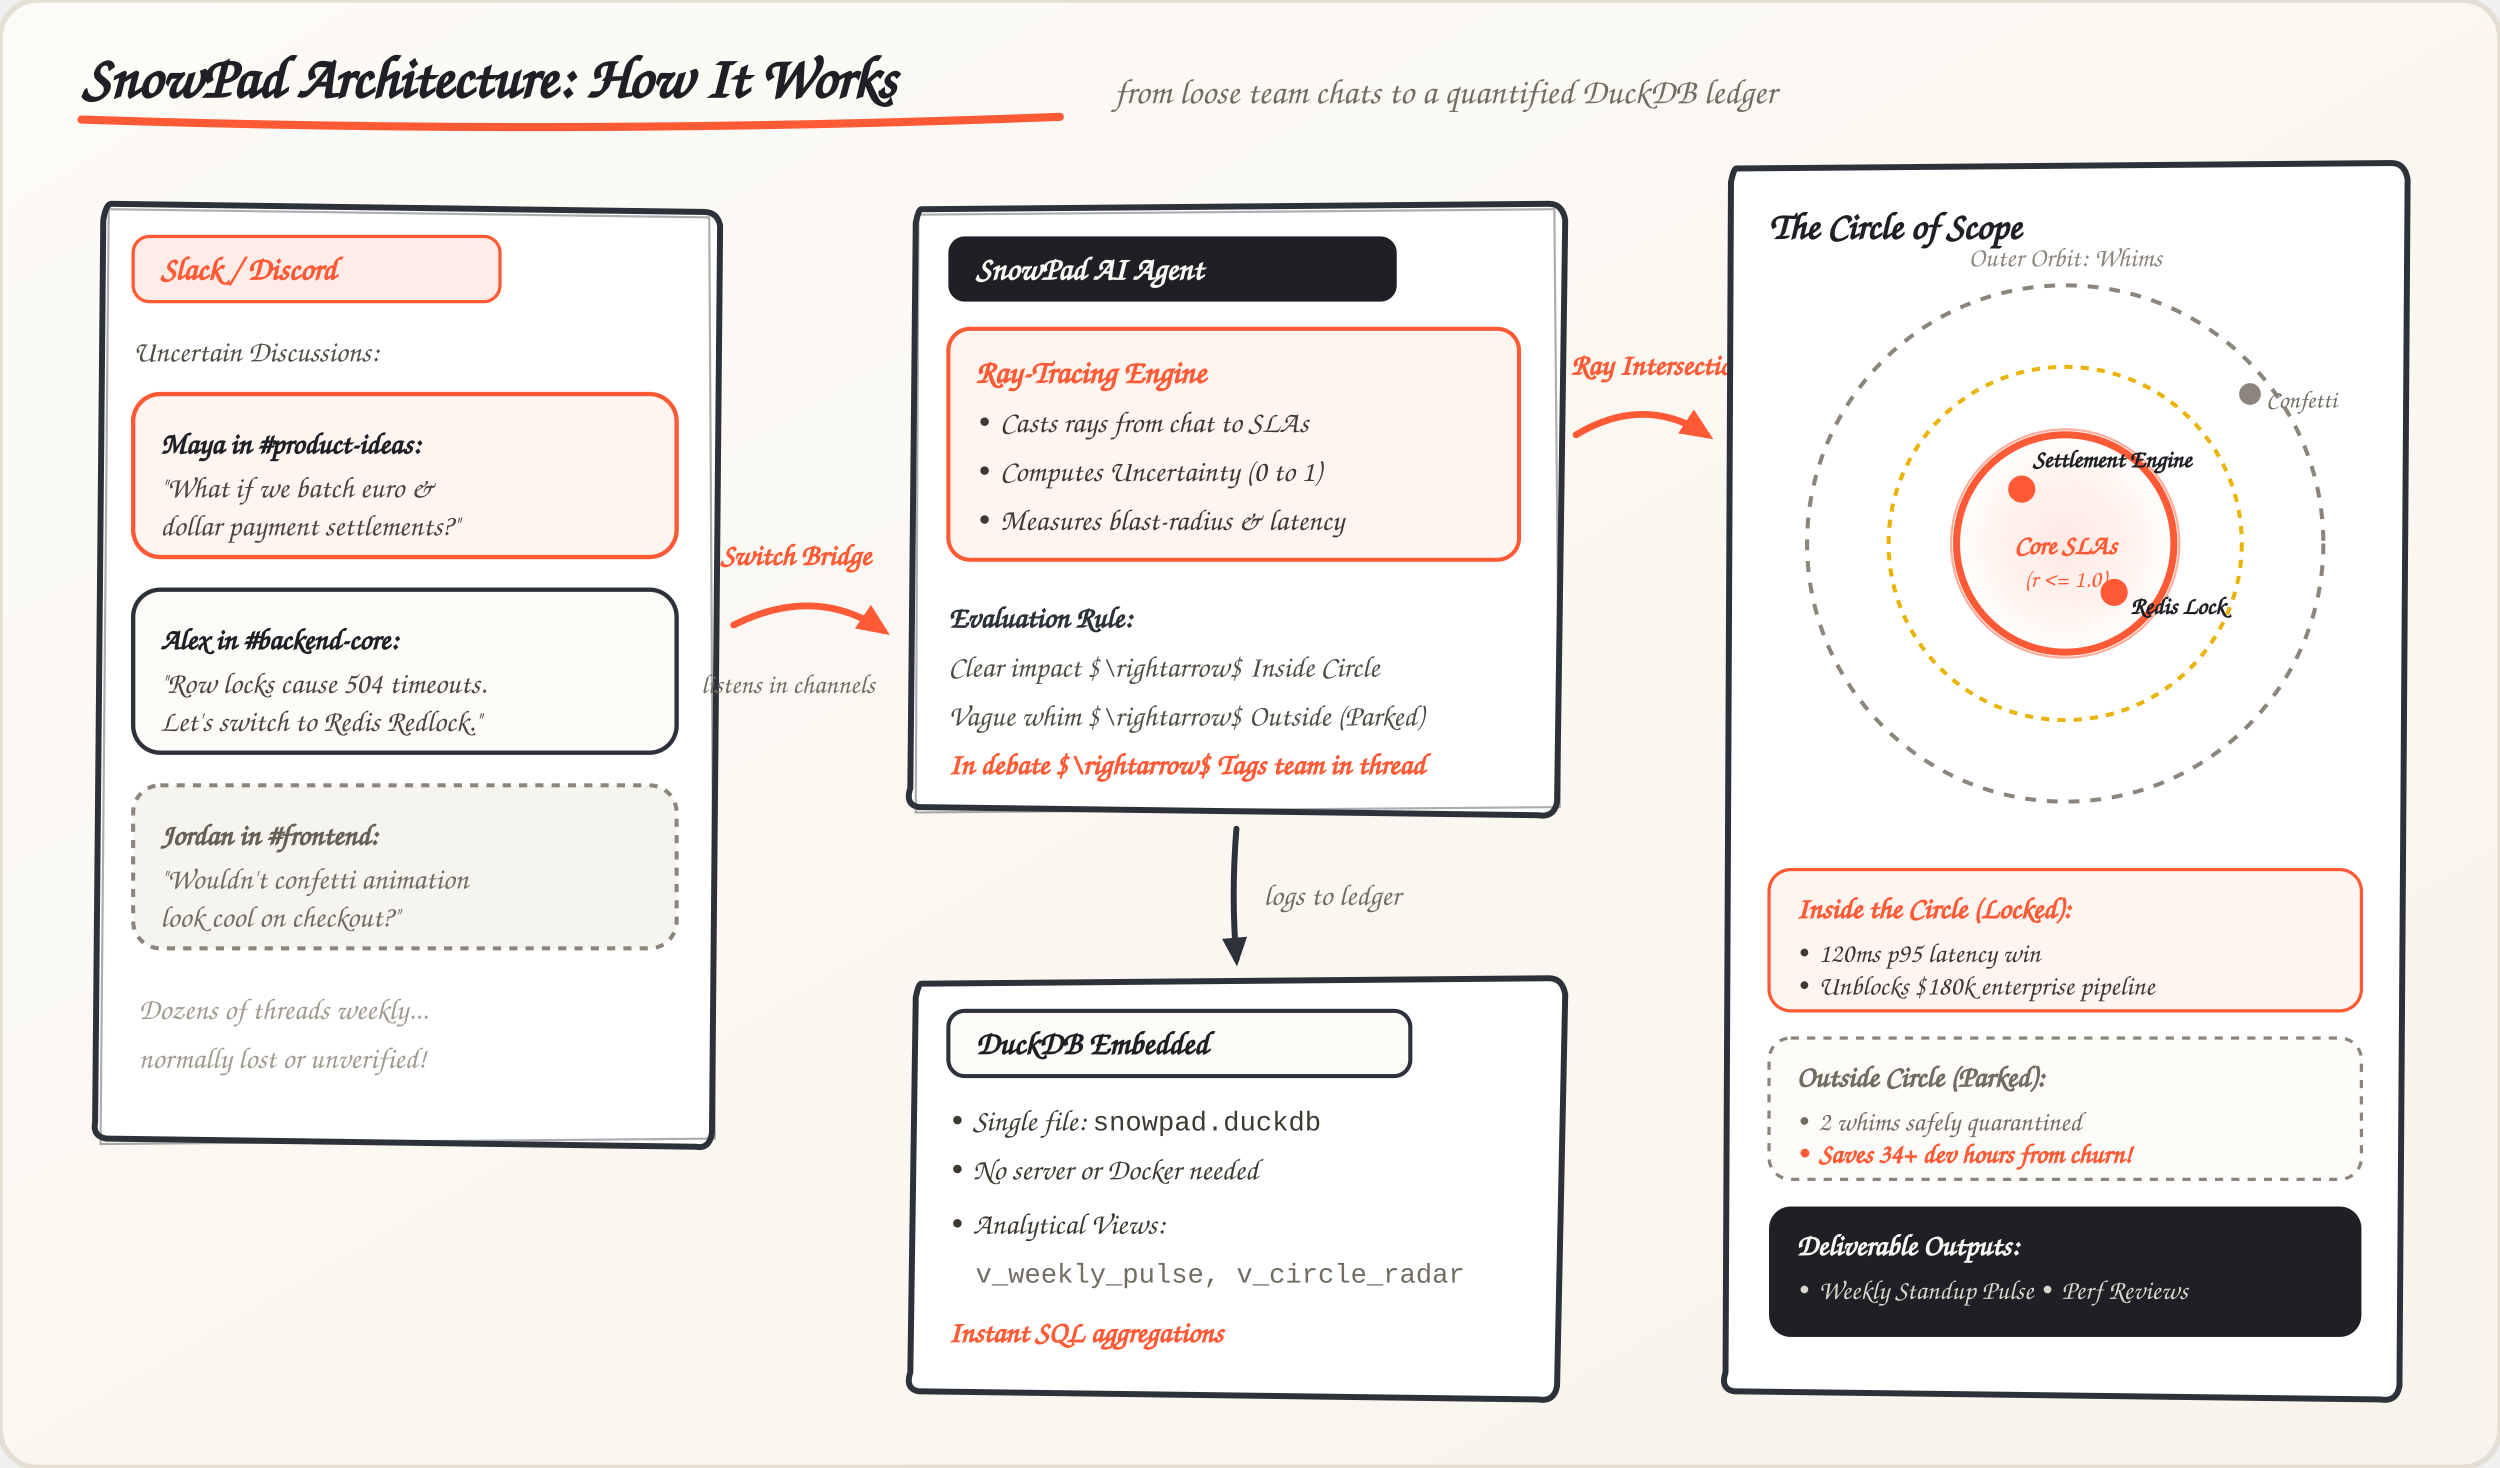
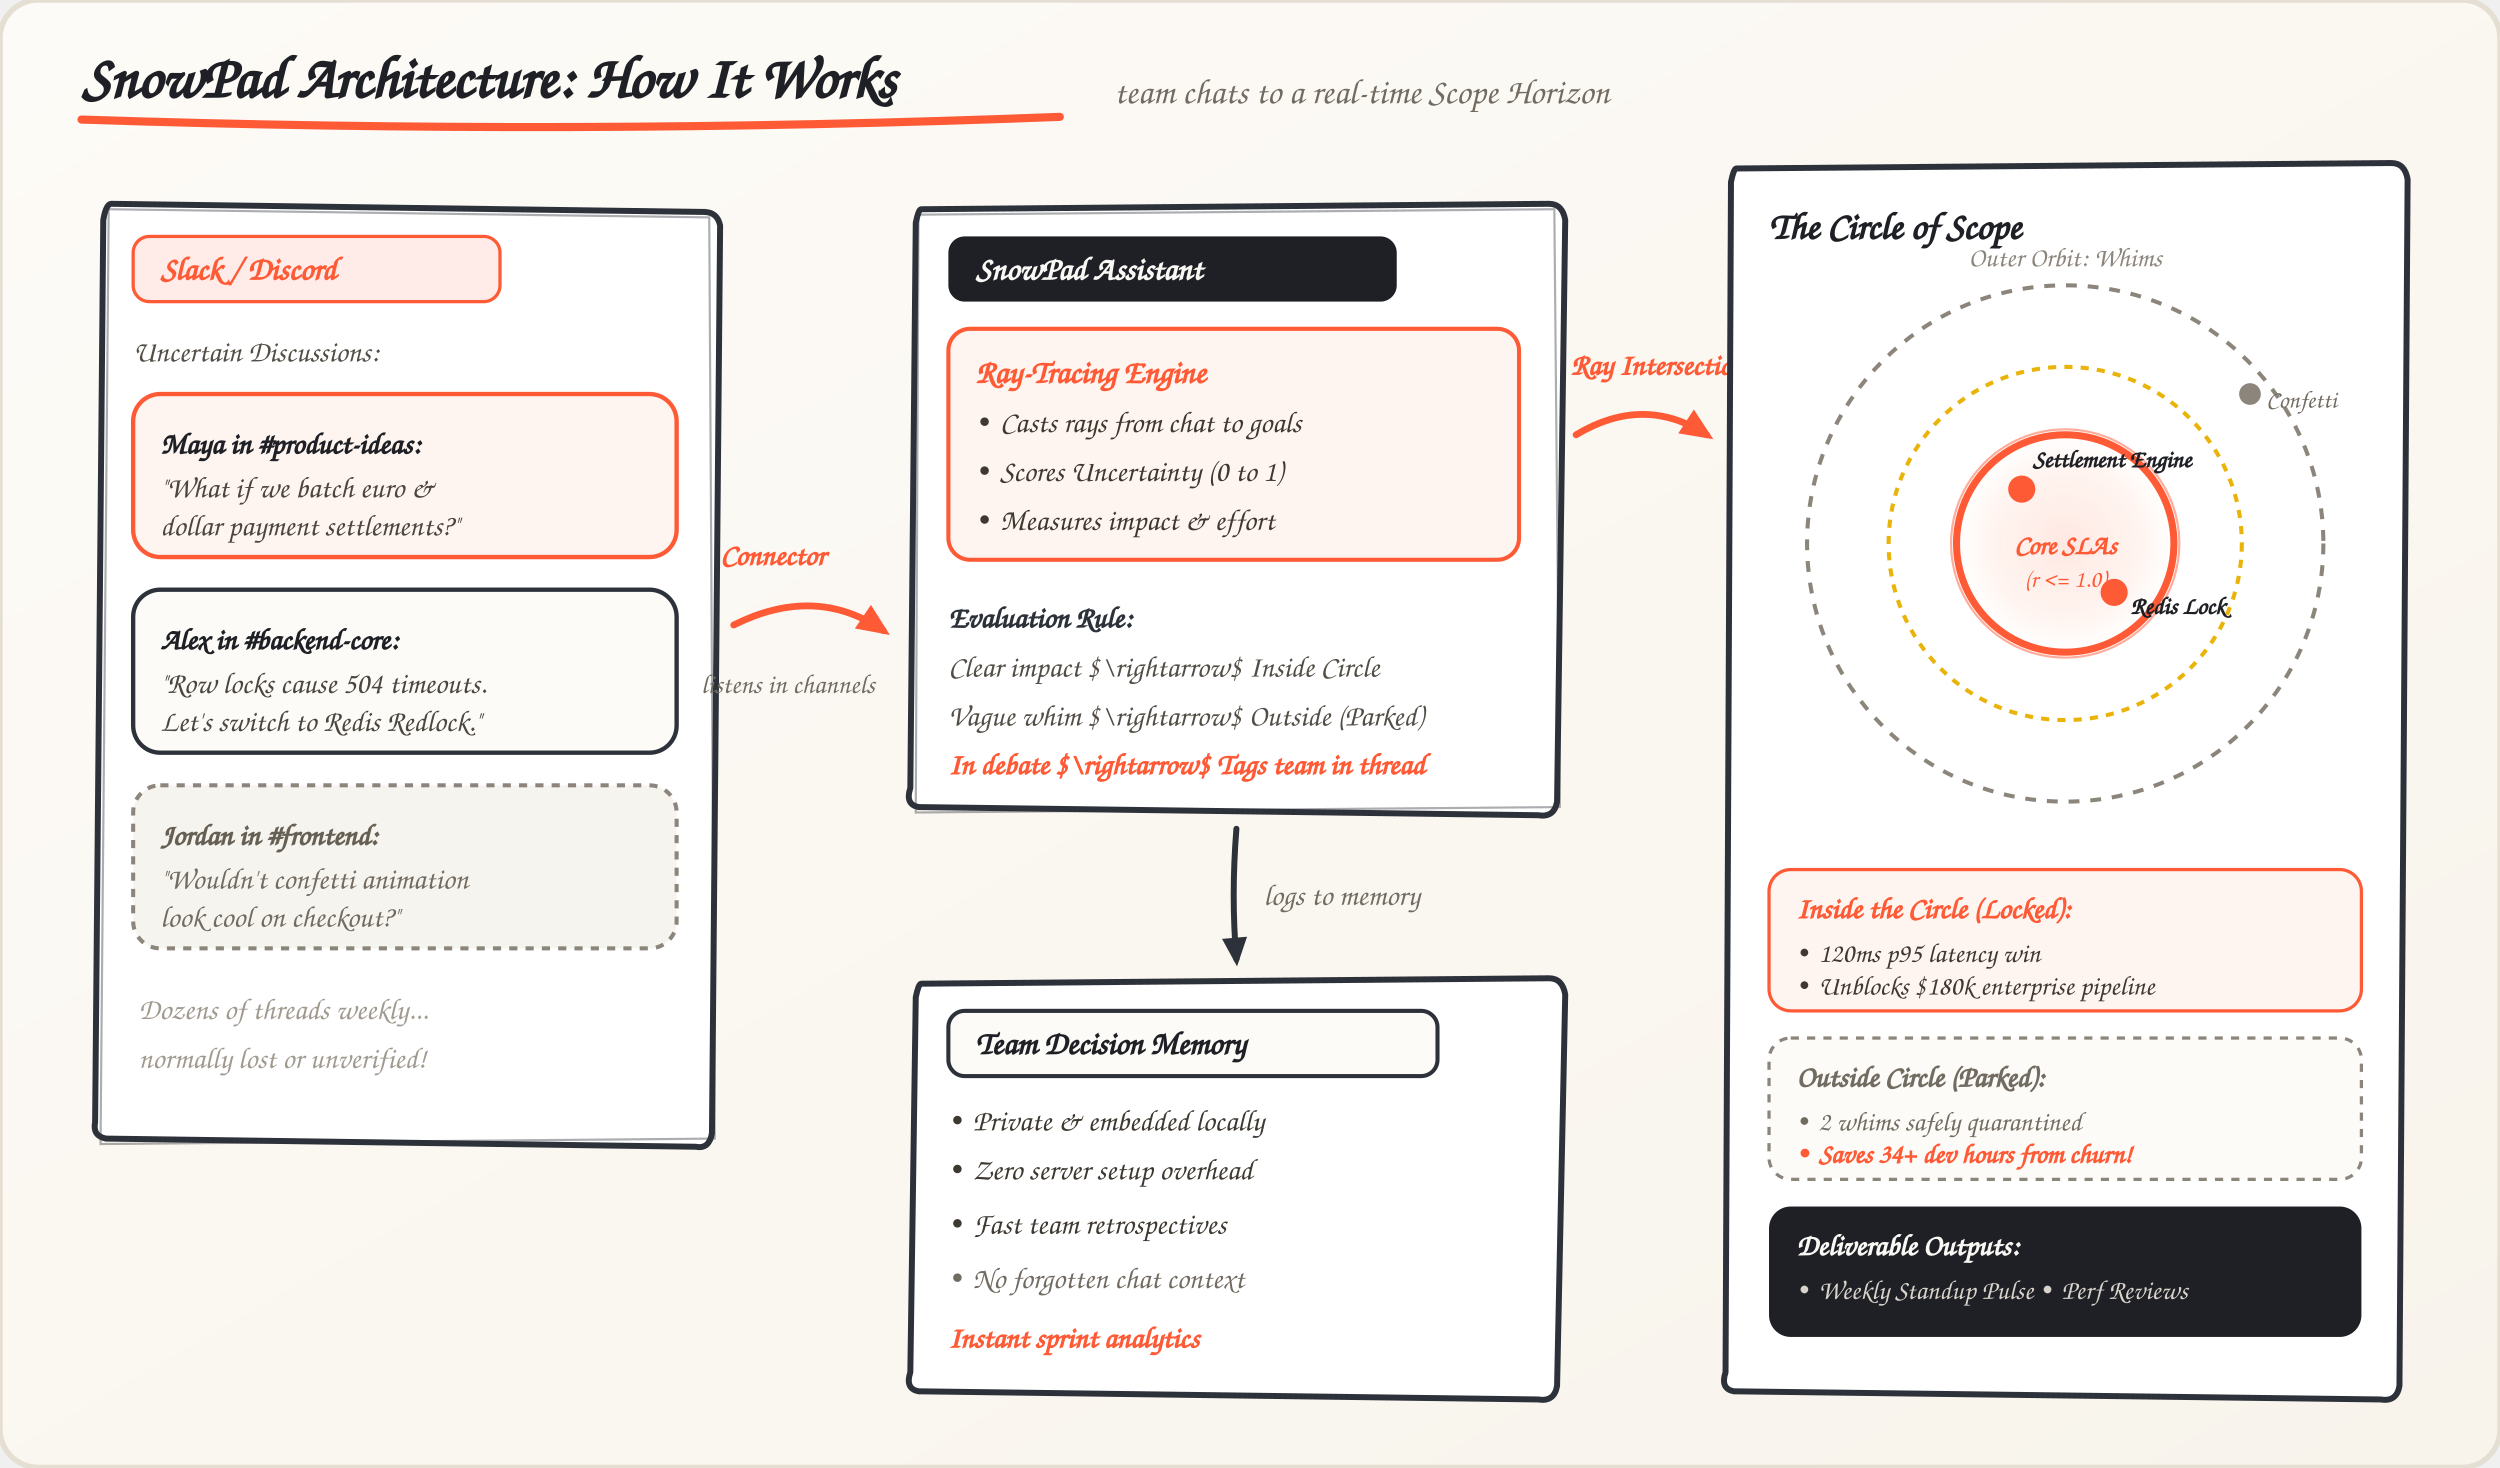
<svg xmlns="http://www.w3.org/2000/svg" viewBox="0 0 920 540" width="100%" height="100%">
  <defs>
    <linearGradient id="paperBg" x1="0%" y1="0%" x2="100%" y2="100%">
      <stop offset="0%" stop-color="#fdfbf7" />
      <stop offset="100%" stop-color="#f8f4ec" />
    </linearGradient>
    <radialGradient id="coralWatercolor" cx="50%" cy="50%" r="50%">
      <stop offset="0%" stop-color="#ff5a36" stop-opacity="0.14" />
      <stop offset="70%" stop-color="#ff7a45" stop-opacity="0.08" />
      <stop offset="100%" stop-color="#ff9055" stop-opacity="0.0" />
    </radialGradient>
    <marker id="arrowCoral" viewBox="0 0 10 10" refX="6" refY="5" markerWidth="6" markerHeight="6" orient="auto-start-reverse">
      <path d="M 0 1.5 L 8 5 L 0 8.5 z" fill="#ff5a36" />
    </marker>
    <marker id="arrowCharcoal" viewBox="0 0 10 10" refX="6" refY="5" markerWidth="6" markerHeight="6" orient="auto-start-reverse">
      <path d="M 0 1.5 L 8 5 L 0 8.5 z" fill="#2d3139" />
    </marker>
  </defs>
  <style>
    .hand {
      font-family: 'Segoe Print', 'Virgil', 'Chalkboard SE', 'Comic Sans MS', cursive, sans-serif;
    }
    .hand-bold {
      font-family: 'Segoe Print', 'Virgil', 'Chalkboard SE', 'Comic Sans MS', cursive, sans-serif;
      font-weight: 700;
    }
    .mono {
      font-family: 'JetBrains Mono', 'Fira Code', 'Courier New', monospace;
    }
  </style>
  <rect width="920" height="540" rx="14" fill="url(#paperBg)" stroke="#e4ded3" stroke-width="2" />
  <g transform="translate(30, 36)">
    <text x="0" y="0" fill="#1e2025" font-size="22" class="hand-bold">SnowPad Architecture: How It Works</text>
    <path d="M 0 8 Q 180 14 360 7" stroke="#ff5a36" stroke-width="3" fill="none" stroke-linecap="round" />
-     <text x="380" y="2" fill="#716b61" font-size="13" class="hand">from loose team chats to a quantified DuckDB ledger</text>
+     <text x="380" y="2" fill="#716b61" font-size="13" class="hand">team chats to a real-time Scope Horizon</text>
  </g>
  <g transform="translate(35, 75)">
    <path d="M 6 0 L 224 3 Q 229 3 230 8 L 227 342 Q 226 348 221 347 L 4 344 Q -1 343 0 338 L 3 6 Q 4 0 6 0 Z" fill="#ffffff" stroke="#2d3139" stroke-width="2.2" stroke-linecap="round" stroke-linejoin="round" />
    <path d="M 5 2 L 226 5 L 228 344 L 2 346 Z" fill="none" stroke="#2d3139" stroke-width="0.8" opacity="0.4" />
    <rect x="14" y="12" width="135" height="24" rx="6" fill="#ff5a36" fill-opacity="0.12" stroke="#ff5a36" stroke-width="1.2" />
    <text x="24" y="28" fill="#ff5a36" font-size="12" class="hand-bold">Slack / Discord</text>
    <text x="14" y="58" fill="#524d45" font-size="11" class="hand">Uncertain Discussions:</text>
    <g transform="translate(14, 70)">
      <rect width="200" height="60" rx="10" fill="#fff5f0" stroke="#ff5a36" stroke-width="1.6" />
      <text x="10" y="22" fill="#1e2025" font-size="11" class="hand-bold">Maya in #product-ideas:</text>
      <text x="10" y="38" fill="#4a453e" font-size="11" class="hand">"What if we batch euro &amp;</text>
      <text x="10" y="52" fill="#4a453e" font-size="11" class="hand">dollar payment settlements?"</text>
    </g>
    <g transform="translate(14, 142)">
      <rect width="200" height="60" rx="10" fill="#fdfbf7" stroke="#2d3139" stroke-width="1.6" />
      <text x="10" y="22" fill="#1e2025" font-size="11" class="hand-bold">Alex in #backend-core:</text>
      <text x="10" y="38" fill="#4a453e" font-size="11" class="hand">"Row locks cause 504 timeouts.</text>
      <text x="10" y="52" fill="#4a453e" font-size="11" class="hand">Let's switch to Redis Redlock."</text>
    </g>
    <g transform="translate(14, 214)">
      <rect width="200" height="60" rx="10" fill="#f6f4ee" stroke="#8c857b" stroke-width="1.5" stroke-dasharray="3 3" />
      <text x="10" y="22" fill="#665f54" font-size="11" class="hand-bold">Jordan in #frontend:</text>
      <text x="10" y="38" fill="#716b61" font-size="11" class="hand">"Wouldn't confetti animation</text>
      <text x="10" y="52" fill="#716b61" font-size="11" class="hand">look cool on checkout?"</text>
    </g>
    <text x="16" y="300" fill="#a0998e" font-size="11" class="hand">Dozens of threads weekly...</text>
    <text x="16" y="318" fill="#a0998e" font-size="11" class="hand">normally lost or unverified!</text>
  </g>
  <g transform="translate(270, 220)">
    <path d="M 0 10 Q 30 -5 55 12" stroke="#ff5a36" stroke-width="2.5" fill="none" stroke-linecap="round" marker-end="url(#arrowCoral)" />
-     <text x="-5" y="-12" fill="#ff5a36" font-size="11" class="hand-bold">Switch Bridge</text>
+     <text x="-5" y="-12" fill="#ff5a36" font-size="11" class="hand-bold">Connector</text>
    <text x="-12" y="35" fill="#716b61" font-size="10" class="hand">listens in channels</text>
  </g>
  <g transform="translate(335, 75)">
    <path d="M 4 2 L 235 0 Q 240 0 241 6 L 238 220 Q 237 226 231 225 L 3 222 Q -2 221 0 215 L 2 7 Q 3 2 4 2 Z" fill="#ffffff" stroke="#2d3139" stroke-width="2.2" stroke-linecap="round" stroke-linejoin="round" />
    <path d="M 3 4 L 237 2 L 239 222 L 2 224 Z" fill="none" stroke="#2d3139" stroke-width="0.8" opacity="0.4" />
    <rect x="14" y="12" width="165" height="24" rx="6" fill="#1e2025" />
-     <text x="24" y="28" fill="#faf8f5" font-size="12" class="hand-bold">SnowPad AI Agent</text>
+     <text x="24" y="28" fill="#faf8f5" font-size="12" class="hand-bold">SnowPad Assistant</text>
    <g transform="translate(14, 46)">
      <rect width="210" height="85" rx="8" fill="#fff5f0" stroke="#ff5a36" stroke-width="1.5" />
      <text x="10" y="20" fill="#ff5a36" font-size="12" class="hand-bold">Ray-Tracing Engine</text>
-       <text x="10" y="38" fill="#3d3830" font-size="11" class="hand">• Casts rays from chat to SLAs</text>
-       <text x="10" y="56" fill="#3d3830" font-size="11" class="hand">• Computes Uncertainty (0 to 1)</text>
-       <text x="10" y="74" fill="#3d3830" font-size="11" class="hand">• Measures blast-radius &amp; latency</text>
+       <text x="10" y="38" fill="#3d3830" font-size="11" class="hand">• Casts rays from chat to goals</text>
+       <text x="10" y="56" fill="#3d3830" font-size="11" class="hand">• Scores Uncertainty (0 to 1)</text>
+       <text x="10" y="74" fill="#3d3830" font-size="11" class="hand">• Measures impact &amp; effort</text>
    </g>
    <g transform="translate(14, 142)">
      <text x="0" y="14" fill="#2d3139" font-size="11" class="hand-bold">Evaluation Rule:</text>
      <text x="0" y="32" fill="#524d45" font-size="11" class="hand">Clear impact $\rightarrow$ Inside Circle</text>
      <text x="0" y="50" fill="#524d45" font-size="11" class="hand">Vague whim $\rightarrow$ Outside (Parked)</text>
      <text x="0" y="68" fill="#ff5a36" font-size="11" class="hand-bold">In debate $\rightarrow$ Tags team in thread</text>
    </g>
  </g>
  <g transform="translate(445, 305)">
    <path d="M 10 0 Q 8 25 10 48" stroke="#2d3139" stroke-width="2.2" fill="none" stroke-linecap="round" marker-end="url(#arrowCharcoal)" />
-     <text x="20" y="28" fill="#716b61" font-size="11" class="hand">logs to ledger</text>
+     <text x="20" y="28" fill="#716b61" font-size="11" class="hand">logs to memory</text>
  </g>
  <g transform="translate(335, 360)">
    <path d="M 4 2 L 235 0 Q 240 0 241 6 L 238 150 Q 237 156 231 155 L 3 152 Q -2 151 0 145 L 2 7 Q 3 2 4 2 Z" fill="#ffffff" stroke="#2d3139" stroke-width="2.2" stroke-linecap="round" stroke-linejoin="round" />
-     <rect x="14" y="12" width="170" height="24" rx="6" fill="#fdfbf7" stroke="#2d3139" stroke-width="1.5" />
-     <text x="24" y="28" fill="#1e2025" font-size="12" class="hand-bold">DuckDB Embedded</text>
-     <text x="14" y="56" fill="#3d3830" font-size="11" class="hand">• Single file: <tspan class="mono" font-size="10">snowpad.duckdb</tspan>
-     </text>
-     <text x="14" y="74" fill="#3d3830" font-size="11" class="hand">• No server or Docker needed</text>
-     <text x="14" y="94" fill="#3d3830" font-size="11" class="hand">• Analytical Views:</text>
-     <text x="24" y="112" fill="#716b61" font-size="10" class="mono">v_weekly_pulse, v_circle_radar</text>
-     <text x="14" y="134" fill="#ff5a36" font-size="11" class="hand-bold">Instant SQL aggregations</text>
+     <rect x="14" y="12" width="180" height="24" rx="6" fill="#fdfbf7" stroke="#2d3139" stroke-width="1.5" />
+     <text x="24" y="28" fill="#1e2025" font-size="12" class="hand-bold">Team Decision Memory</text>
+     <text x="14" y="56" fill="#3d3830" font-size="11" class="hand">• Private &amp; embedded locally</text>
+     <text x="14" y="74" fill="#3d3830" font-size="11" class="hand">• Zero server setup overhead</text>
+     <text x="14" y="94" fill="#3d3830" font-size="11" class="hand">• Fast team retrospectives</text>
+     <text x="14" y="114" fill="#716b61" font-size="11" class="hand">• No forgotten chat context</text>
+     <text x="14" y="136" fill="#ff5a36" font-size="11" class="hand-bold">Instant sprint analytics</text>
  </g>
  <g transform="translate(580, 150)">
    <path d="M 0 10 Q 25 -5 48 10" stroke="#ff5a36" stroke-width="2.5" fill="none" stroke-linecap="round" marker-end="url(#arrowCoral)" />
    <text x="-2" y="-12" fill="#ff5a36" font-size="11" class="hand-bold">Ray Intersection</text>
  </g>
  <g transform="translate(635, 60)">
    <path d="M 4 2 L 245 0 Q 250 0 251 6 L 248 450 Q 247 456 241 455 L 3 452 Q -2 451 0 445 L 2 7 Q 3 2 4 2 Z" fill="#ffffff" stroke="#2d3139" stroke-width="2.2" stroke-linecap="round" stroke-linejoin="round" />
    <text x="16" y="28" fill="#1e2025" font-size="14" class="hand-bold">The Circle of Scope</text>
    <g transform="translate(125, 140)">
      <circle cx="0" cy="0" r="95" fill="none" stroke="#8c857b" stroke-width="1.5" stroke-dasharray="4 4" />
      <text x="0" y="-102" fill="#8c857b" font-size="10" class="hand" text-anchor="middle">Outer Orbit: Whims</text>
      <circle cx="0" cy="0" r="65" fill="none" stroke="#eab308" stroke-width="1.5" stroke-dasharray="3 3" />
      <circle cx="0" cy="0" r="40" fill="url(#coralWatercolor)" stroke="#ff5a36" stroke-width="2.6" />
      <circle cx="0" cy="0" r="42" fill="none" stroke="#ff5a36" stroke-width="0.8" opacity="0.5" />
      <text x="0" y="4" fill="#ff5a36" font-size="10" class="hand-bold" text-anchor="middle">Core SLAs</text>
      <text x="0" y="16" fill="#ff5a36" font-size="9" class="hand" text-anchor="middle">(r &lt;= 1.0)</text>
      <circle cx="-16" cy="-20" r="5" fill="#ff5a36" />
      <text x="-12" y="-28" fill="#1e2025" font-size="9" class="hand-bold">Settlement Engine</text>
      <circle cx="18" cy="18" r="5" fill="#ff5a36" />
      <text x="24" y="26" fill="#1e2025" font-size="9" class="hand-bold">Redis Lock</text>
      <circle cx="68" cy="-55" r="4" fill="#8c857b" />
      <text x="74" y="-50" fill="#716b61" font-size="9" class="hand">Confetti</text>
    </g>
    <g transform="translate(16, 260)">
      <rect width="218" height="52" rx="8" fill="#fff5f0" stroke="#ff5a36" stroke-width="1.2" />
      <text x="10" y="18" fill="#ff5a36" font-size="11" class="hand-bold">Inside the Circle (Locked):</text>
      <text x="10" y="34" fill="#3d3830" font-size="10" class="hand">• 120ms p95 latency win</text>
      <text x="10" y="46" fill="#3d3830" font-size="10" class="hand">• Unblocks $180k enterprise pipeline</text>
      <g transform="translate(0, 62)">
        <rect width="218" height="52" rx="8" fill="#fdfbf7" stroke="#8c857b" stroke-width="1.2" stroke-dasharray="3 3" />
        <text x="10" y="18" fill="#716b61" font-size="11" class="hand-bold">Outside Circle (Parked):</text>
        <text x="10" y="34" fill="#716b61" font-size="10" class="hand">• 2 whims safely quarantined</text>
        <text x="10" y="46" fill="#ff5a36" font-size="10" class="hand-bold">• Saves 34+ dev hours from churn!</text>
      </g>
      <g transform="translate(0, 124)">
        <rect width="218" height="48" rx="8" fill="#1e2025" />
        <text x="10" y="18" fill="#faf8f5" font-size="11" class="hand-bold">Deliverable Outputs:</text>
        <text x="10" y="34" fill="#d8d4cb" font-size="10" class="hand">• Weekly Standup Pulse • Perf Reviews</text>
      </g>
    </g>
  </g>
</svg>
